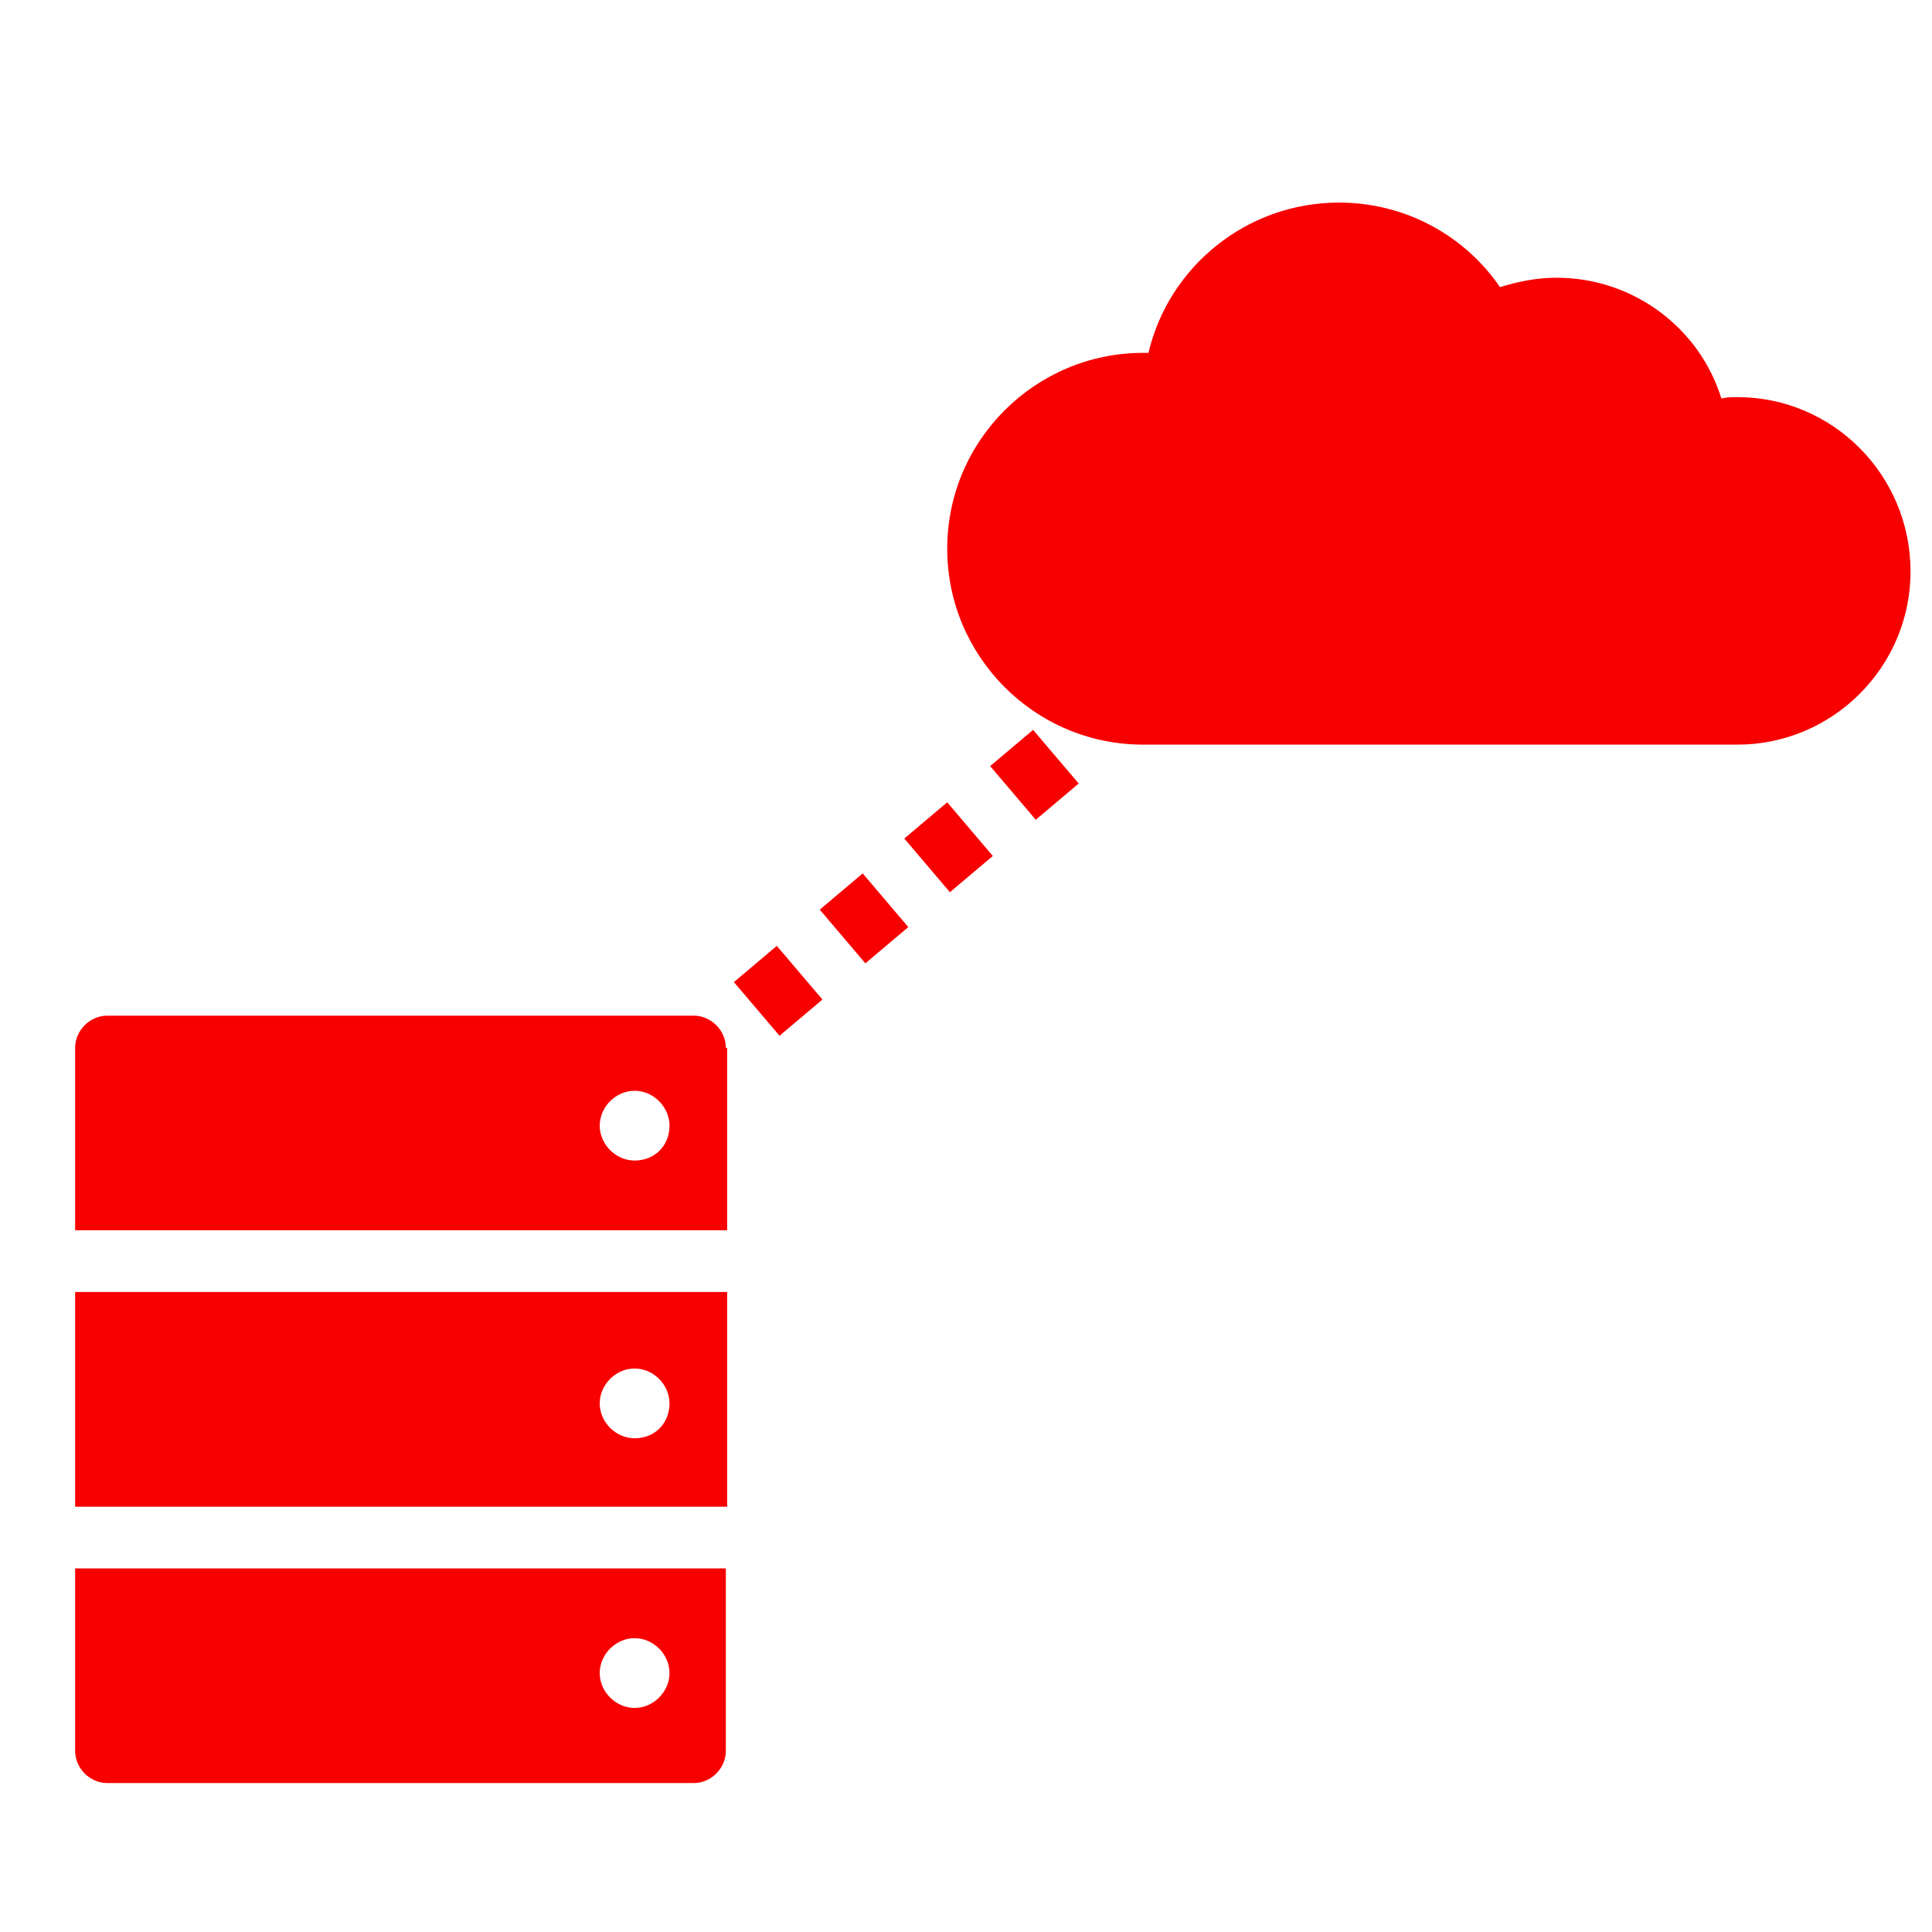
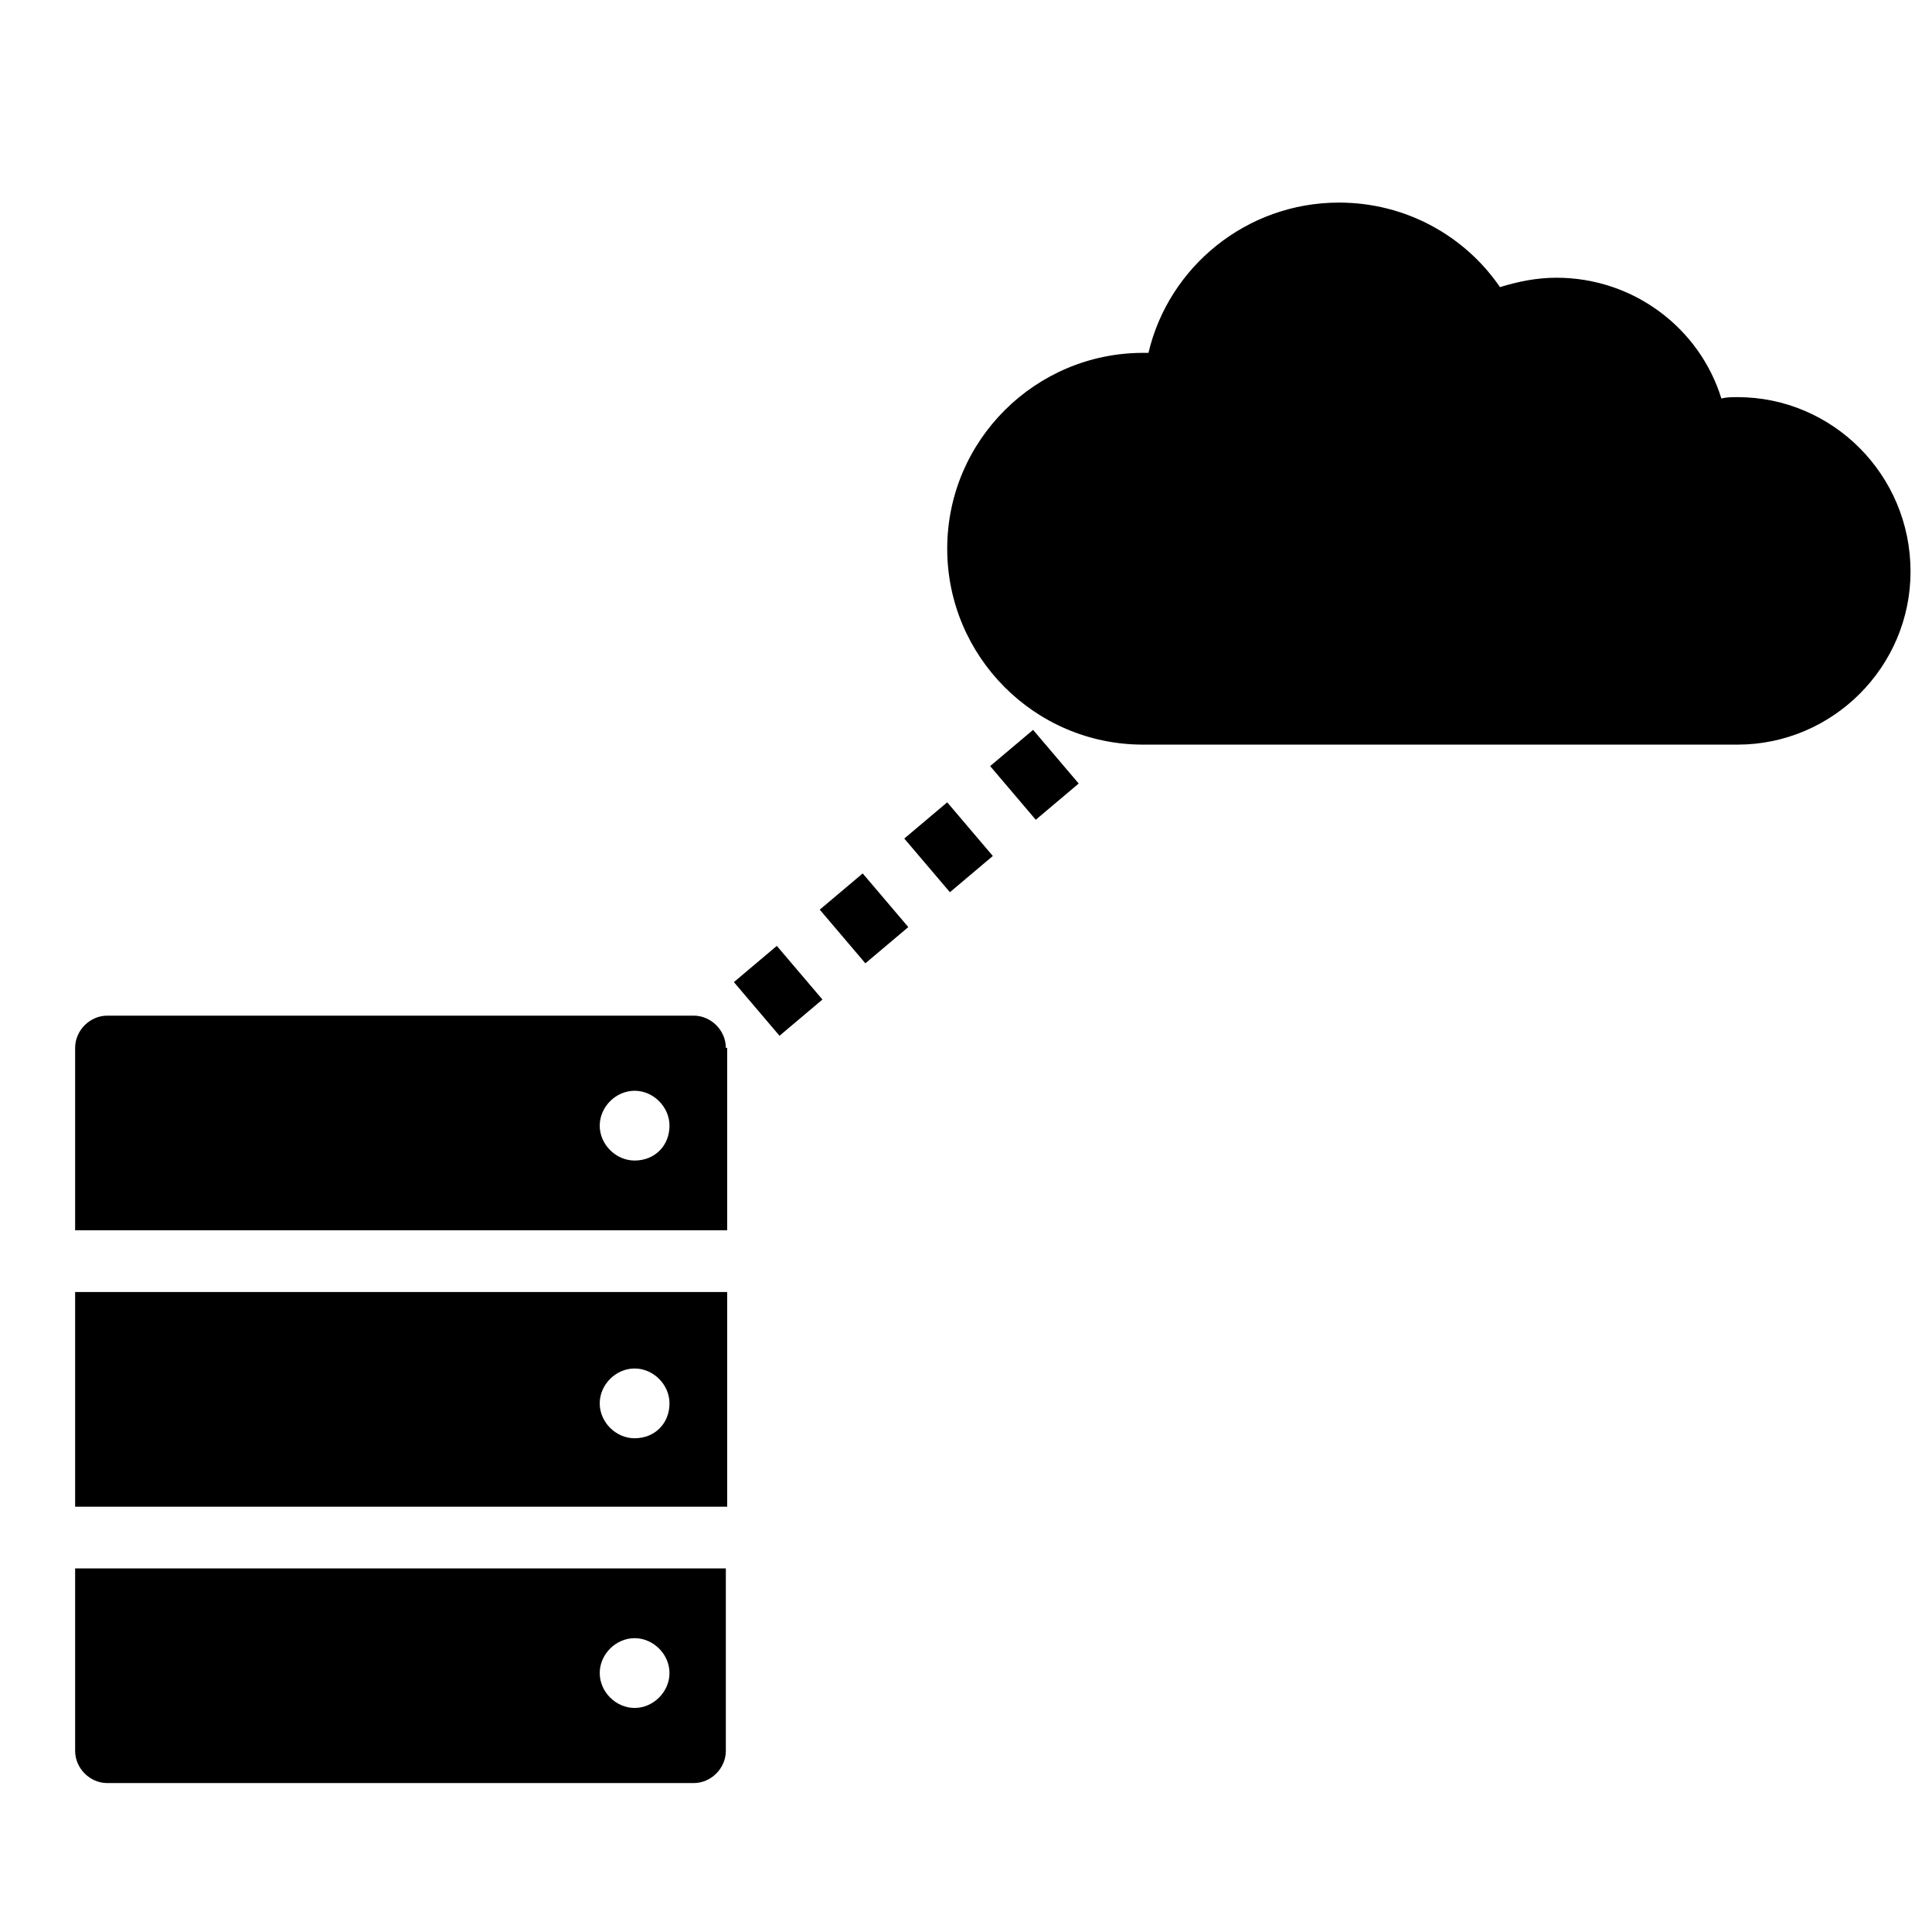
<svg xmlns="http://www.w3.org/2000/svg" version="1.1" id="Icons" x="0px" y="0px" viewBox="0 0 288 288">
  <style type="text/css">
- 		.st0{fill:#F80000;}
+ 		.svg-red + {fill:#F80000;}
	</style>
  <g transform="translate(-140, -140) scale(2, 2)">
-     <path class="st0" d="M124.1,148.1 c0.0,-1.3,-1.1,-2.4,-2.4,-2.4 H78.0 c-1.3,0.0,-2.4,1.1,-2.4,2.4 v13.6 h48.6 V148.1 z M117.3,156.5 c-1.4,0.0,-2.6,-1.2,-2.6,-2.6 c0.0,-1.4,1.2,-2.6,2.6,-2.6 c1.4,0.0,2.6,1.2,2.6,2.6 C119.9,155.4,118.8,156.5,117.3,156.5 z" />
-     <path class="st0" d="M75.6,166.3 v16.0 h48.6 v-16.0 H75.6 z M117.3,177.2 c-1.4,0.0,-2.6,-1.2,-2.6,-2.6 c0.0,-1.4,1.2,-2.6,2.6,-2.6 c1.4,0.0,2.6,1.2,2.6,2.6 C119.9,176.1,118.8,177.2,117.3,177.2 z" />
-     <path class="st0" d="M75.6,200.5 c0.0,1.3,1.1,2.4,2.4,2.4 h43.7 c1.3,0.0,2.4,-1.1,2.4,-2.4 v-13.6 H75.6 V200.5 z M117.3,192.1 c1.4,0.0,2.6,1.2,2.6,2.6 c0.0,1.4,-1.2,2.6,-2.6,2.6 c-1.4,0.0,-2.6,-1.2,-2.6,-2.6 C114.7,193.3,115.9,192.1,117.3,192.1 z" />
-     <path class="st0" d="M199.5,99.6 c-0.4,0.0,-0.8,0.0,-1.2,0.1 c-1.6,-5.2,-6.5,-9.0,-12.3,-9.0 c-1.5,0.0,-2.9,0.3,-4.2,0.7 c-2.6,-3.8,-7.0,-6.3,-12.0,-6.3 c-6.9,0.0,-12.7,4.8,-14.2,11.2 c-0.1,0.0,-0.3,0.0,-0.4,0.0 c-8.0,0.0,-14.6,6.5,-14.6,14.6 c0.0,8.0,6.5,14.6,14.6,14.6 h44.3 c7.1,0.0,12.9,-5.8,12.9,-12.9 C212.4,105.4,206.6,99.6,199.5,99.6 z" />
-     <path class="st0" d="M128.1,147.2 l-3.4,-4.0 l3.2,-2.7 l3.4,4.0 L128.1,147.2 z M134.5,141.8 l-3.4,-4.0 l3.2,-2.7 l3.4,4.0 L134.5,141.8 z M140.8,136.5 l-3.4,-4.0 l3.2,-2.7 l3.4,4.0 L140.8,136.5 z M147.2,131.1 l-3.4,-4.0 l3.2,-2.7 l3.4,4.0 L147.2,131.1 z" />
+     <path class="svg-red + " d="M124.1,148.1 c0.0,-1.3,-1.1,-2.4,-2.4,-2.4 H78.0 c-1.3,0.0,-2.4,1.1,-2.4,2.4 v13.6 h48.6 V148.1 z M117.3,156.5 c-1.4,0.0,-2.6,-1.2,-2.6,-2.6 c0.0,-1.4,1.2,-2.6,2.6,-2.6 c1.4,0.0,2.6,1.2,2.6,2.6 C119.9,155.4,118.8,156.5,117.3,156.5 z" />
+     <path class="svg-red + " d="M75.6,166.3 v16.0 h48.6 v-16.0 H75.6 z M117.3,177.2 c-1.4,0.0,-2.6,-1.2,-2.6,-2.6 c0.0,-1.4,1.2,-2.6,2.6,-2.6 c1.4,0.0,2.6,1.2,2.6,2.6 C119.9,176.1,118.8,177.2,117.3,177.2 z" />
+     <path class="svg-red + " d="M75.6,200.5 c0.0,1.3,1.1,2.4,2.4,2.4 h43.7 c1.3,0.0,2.4,-1.1,2.4,-2.4 v-13.6 H75.6 V200.5 z M117.3,192.1 c1.4,0.0,2.6,1.2,2.6,2.6 c0.0,1.4,-1.2,2.6,-2.6,2.6 c-1.4,0.0,-2.6,-1.2,-2.6,-2.6 C114.7,193.3,115.9,192.1,117.3,192.1 z" />
+     <path class="svg-red + " d="M199.5,99.6 c-0.4,0.0,-0.8,0.0,-1.2,0.1 c-1.6,-5.2,-6.5,-9.0,-12.3,-9.0 c-1.5,0.0,-2.9,0.3,-4.2,0.7 c-2.6,-3.8,-7.0,-6.3,-12.0,-6.3 c-6.9,0.0,-12.7,4.8,-14.2,11.2 c-0.1,0.0,-0.3,0.0,-0.4,0.0 c-8.0,0.0,-14.6,6.5,-14.6,14.6 c0.0,8.0,6.5,14.6,14.6,14.6 h44.3 c7.1,0.0,12.9,-5.8,12.9,-12.9 C212.4,105.4,206.6,99.6,199.5,99.6 z" />
+     <path class="svg-red + " d="M128.1,147.2 l-3.4,-4.0 l3.2,-2.7 l3.4,4.0 L128.1,147.2 z M134.5,141.8 l-3.4,-4.0 l3.2,-2.7 l3.4,4.0 L134.5,141.8 z M140.8,136.5 l-3.4,-4.0 l3.2,-2.7 l3.4,4.0 L140.8,136.5 z M147.2,131.1 l-3.4,-4.0 l3.2,-2.7 l3.4,4.0 L147.2,131.1 z" />
  </g>
</svg>
